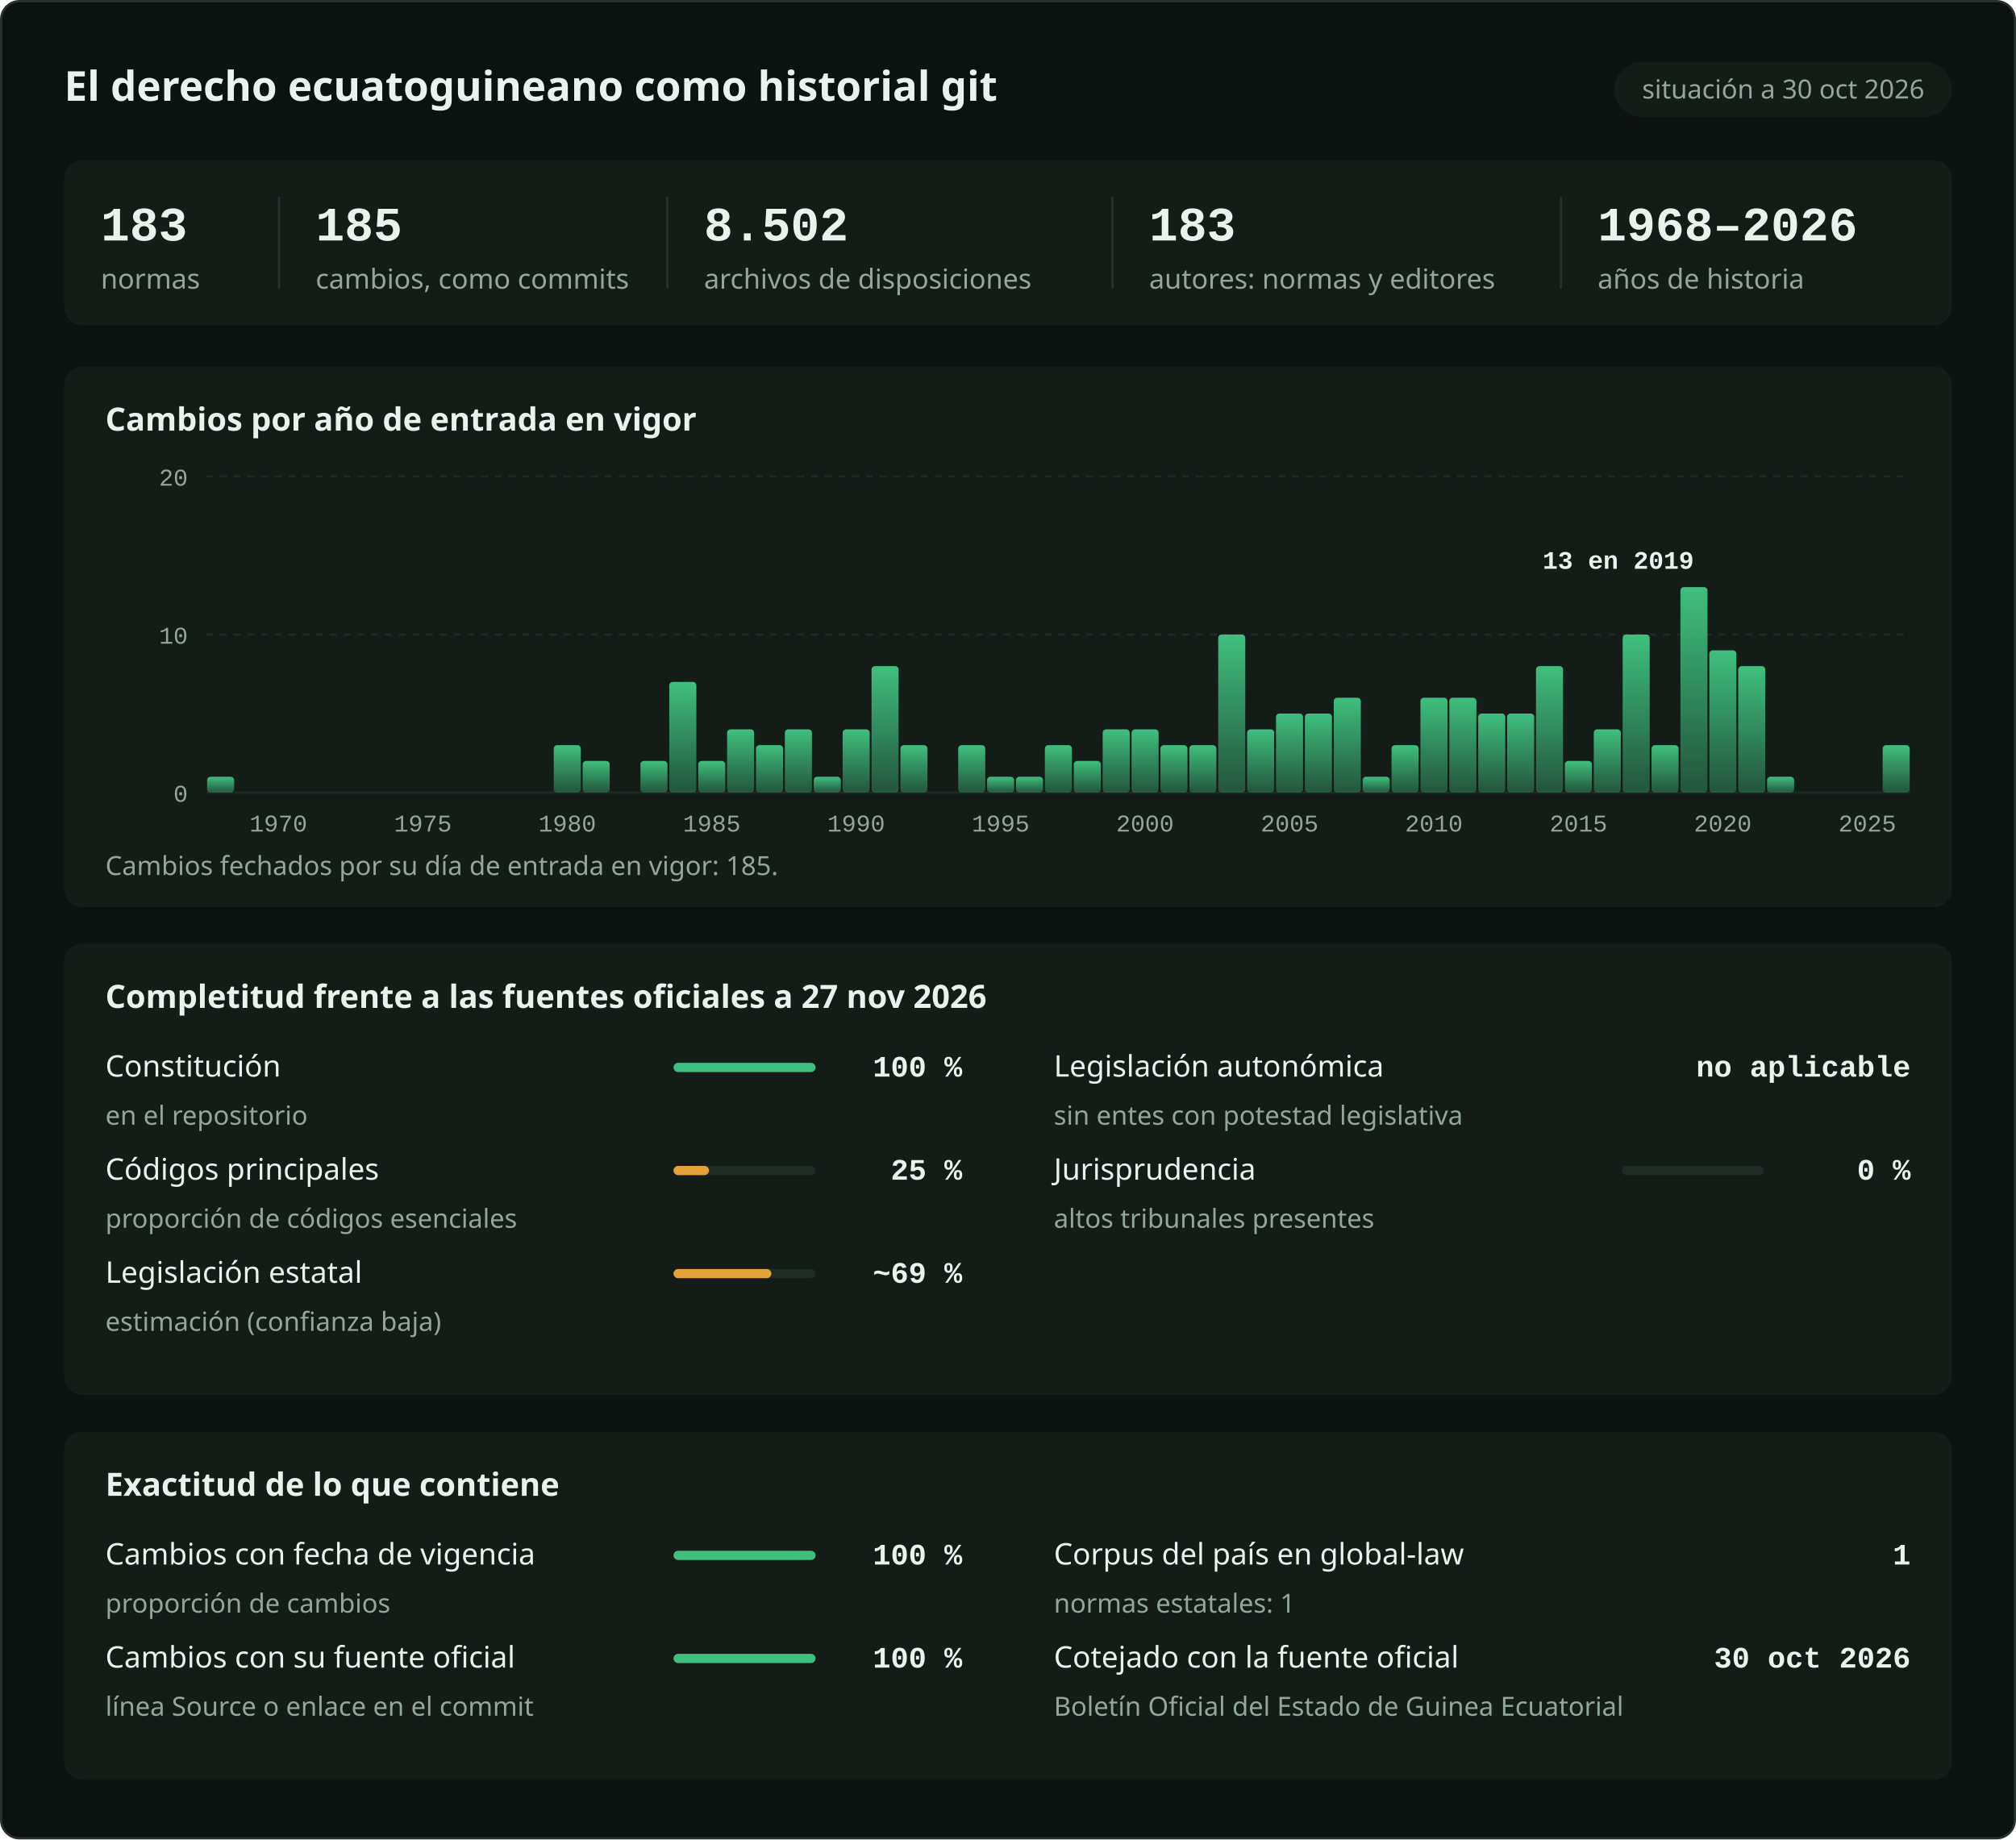
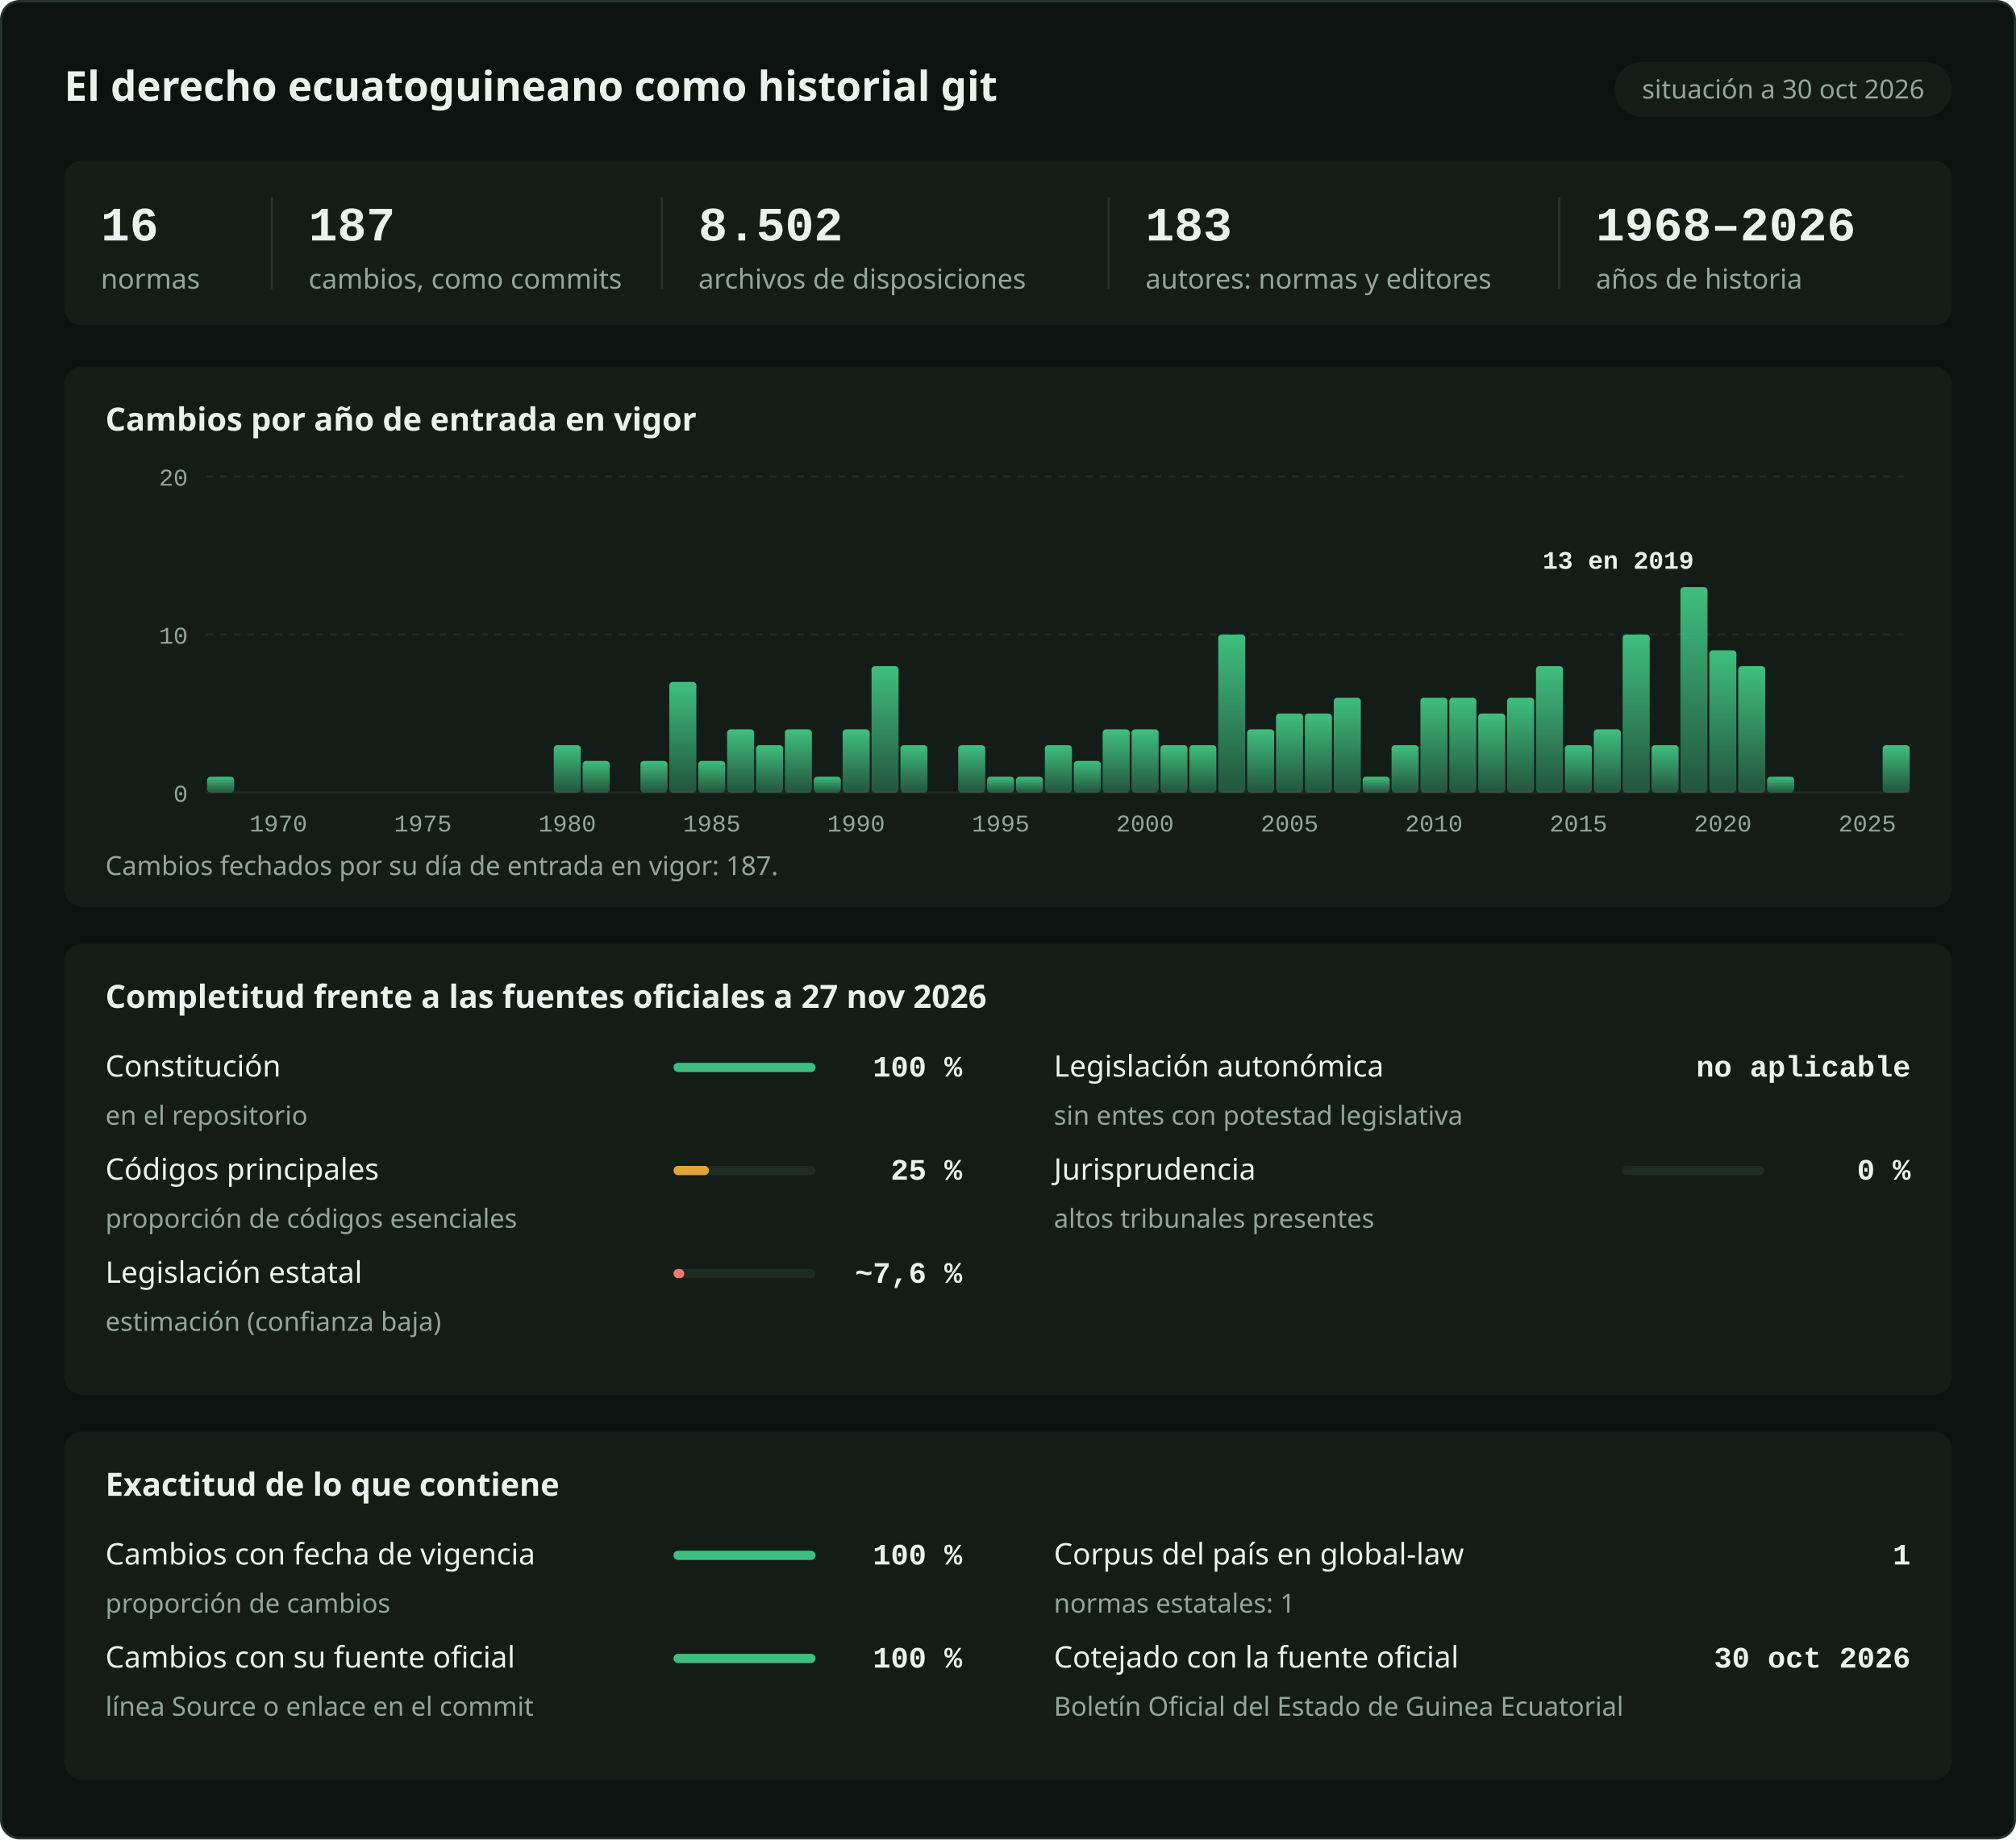
<svg xmlns="http://www.w3.org/2000/svg" width="880" height="803" viewBox="0 0 880 803" font-family="Manrope, -apple-system, BlinkMacSystemFont, 'Segoe UI', 'Noto Sans', Helvetica, Arial, sans-serif">
  <defs>
    <linearGradient id="yg-dark" x1="0" y1="0" x2="0" y2="1">
      <stop offset="0" stop-color="#3fbf7f" />
      <stop offset="1" stop-color="#3fbf7f" stop-opacity="0.35" />
    </linearGradient>
  </defs>
  <rect x="0.5" y="0.5" width="879" height="802" rx="8" fill="#0c120f" stroke="#26332c" />
  <rect x="704.7" y="27" width="147.3" height="24" rx="12" fill="#141c18" />
  <text x="778.4" y="43" text-anchor="middle" font-family="Manrope, -apple-system, BlinkMacSystemFont, 'Segoe UI', 'Noto Sans', Helvetica, Arial, sans-serif" font-size="11.5" font-weight="500" fill="#93a69b">situación a 30 oct 2026</text>
  <text x="28" y="44" font-family="Manrope, -apple-system, BlinkMacSystemFont, 'Segoe UI', 'Noto Sans', Helvetica, Arial, sans-serif" font-size="18" font-weight="700" fill="#e9f2ec">El derecho ecuatoguineano como historial git</text>
  <rect x="28" y="70" width="824" height="72" rx="8" fill="#141c18" />
-   <text x="44.0" y="105" font-family="'JetBrains Mono', ui-monospace, SFMono-Regular, Consolas, 'Liberation Mono', monospace" font-size="21" font-weight="600" fill="#e9f2ec">183</text>
+   <text x="44.0" y="105" font-family="'JetBrains Mono', ui-monospace, SFMono-Regular, Consolas, 'Liberation Mono', monospace" font-size="21" font-weight="600" fill="#e9f2ec">16</text>
  <text x="44.0" y="126" font-family="Manrope, -apple-system, BlinkMacSystemFont, 'Segoe UI', 'Noto Sans', Helvetica, Arial, sans-serif" font-size="12" fill="#93a69b">normas</text>
-   <line x1="121.8" y1="86" x2="121.8" y2="126" stroke="#26332c" />
-   <text x="137.8" y="105" font-family="'JetBrains Mono', ui-monospace, SFMono-Regular, Consolas, 'Liberation Mono', monospace" font-size="21" font-weight="600" fill="#e9f2ec">185</text>
-   <text x="137.8" y="126" font-family="Manrope, -apple-system, BlinkMacSystemFont, 'Segoe UI', 'Noto Sans', Helvetica, Arial, sans-serif" font-size="12" fill="#93a69b">cambios, como commits</text>
-   <line x1="291.3" y1="86" x2="291.3" y2="126" stroke="#26332c" />
-   <text x="307.3" y="105" font-family="'JetBrains Mono', ui-monospace, SFMono-Regular, Consolas, 'Liberation Mono', monospace" font-size="21" font-weight="600" fill="#e9f2ec">8.502</text>
-   <text x="307.3" y="126" font-family="Manrope, -apple-system, BlinkMacSystemFont, 'Segoe UI', 'Noto Sans', Helvetica, Arial, sans-serif" font-size="12" fill="#93a69b">archivos de disposiciones</text>
-   <line x1="485.6" y1="86" x2="485.6" y2="126" stroke="#26332c" />
-   <text x="501.6" y="105" font-family="'JetBrains Mono', ui-monospace, SFMono-Regular, Consolas, 'Liberation Mono', monospace" font-size="21" font-weight="600" fill="#e9f2ec">183</text>
-   <text x="501.6" y="126" font-family="Manrope, -apple-system, BlinkMacSystemFont, 'Segoe UI', 'Noto Sans', Helvetica, Arial, sans-serif" font-size="12" fill="#93a69b">autores: normas y editores</text>
-   <line x1="681.4" y1="86" x2="681.4" y2="126" stroke="#26332c" />
-   <text x="697.4" y="105" font-family="'JetBrains Mono', ui-monospace, SFMono-Regular, Consolas, 'Liberation Mono', monospace" font-size="21" font-weight="600" fill="#e9f2ec">1968–2026</text>
-   <text x="697.4" y="126" font-family="Manrope, -apple-system, BlinkMacSystemFont, 'Segoe UI', 'Noto Sans', Helvetica, Arial, sans-serif" font-size="12" fill="#93a69b">años de historia</text>
+   <line x1="118.7" y1="86" x2="118.7" y2="126" stroke="#26332c" />
+   <text x="134.7" y="105" font-family="'JetBrains Mono', ui-monospace, SFMono-Regular, Consolas, 'Liberation Mono', monospace" font-size="21" font-weight="600" fill="#e9f2ec">187</text>
+   <text x="134.7" y="126" font-family="Manrope, -apple-system, BlinkMacSystemFont, 'Segoe UI', 'Noto Sans', Helvetica, Arial, sans-serif" font-size="12" fill="#93a69b">cambios, como commits</text>
+   <line x1="288.9" y1="86" x2="288.9" y2="126" stroke="#26332c" />
+   <text x="304.9" y="105" font-family="'JetBrains Mono', ui-monospace, SFMono-Regular, Consolas, 'Liberation Mono', monospace" font-size="21" font-weight="600" fill="#e9f2ec">8.502</text>
+   <text x="304.9" y="126" font-family="Manrope, -apple-system, BlinkMacSystemFont, 'Segoe UI', 'Noto Sans', Helvetica, Arial, sans-serif" font-size="12" fill="#93a69b">archivos de disposiciones</text>
+   <line x1="484.0" y1="86" x2="484.0" y2="126" stroke="#26332c" />
+   <text x="500.0" y="105" font-family="'JetBrains Mono', ui-monospace, SFMono-Regular, Consolas, 'Liberation Mono', monospace" font-size="21" font-weight="600" fill="#e9f2ec">183</text>
+   <text x="500.0" y="126" font-family="Manrope, -apple-system, BlinkMacSystemFont, 'Segoe UI', 'Noto Sans', Helvetica, Arial, sans-serif" font-size="12" fill="#93a69b">autores: normas y editores</text>
+   <line x1="680.6" y1="86" x2="680.6" y2="126" stroke="#26332c" />
+   <text x="696.6" y="105" font-family="'JetBrains Mono', ui-monospace, SFMono-Regular, Consolas, 'Liberation Mono', monospace" font-size="21" font-weight="600" fill="#e9f2ec">1968–2026</text>
+   <text x="696.6" y="126" font-family="Manrope, -apple-system, BlinkMacSystemFont, 'Segoe UI', 'Noto Sans', Helvetica, Arial, sans-serif" font-size="12" fill="#93a69b">años de historia</text>
  <rect x="28" y="160" width="824" height="236" rx="8" fill="#141c18" />
  <text x="46" y="188" font-family="Manrope, -apple-system, BlinkMacSystemFont, 'Segoe UI', 'Noto Sans', Helvetica, Arial, sans-serif" font-size="14" font-weight="600" fill="#e9f2ec">Cambios por año de entrada en vigor</text>
  <line x1="90" y1="346.0" x2="834" y2="346.0" stroke="#1f2a24" />
  <text x="82" y="350.0" text-anchor="end" font-family="'JetBrains Mono', ui-monospace, SFMono-Regular, Consolas, 'Liberation Mono', monospace" font-size="10.5" fill="#93a69b">0</text>
  <line x1="90" y1="277.0" x2="834" y2="277.0" stroke="#1f2a24" stroke-dasharray="3 3" />
  <text x="82" y="281.0" text-anchor="end" font-family="'JetBrains Mono', ui-monospace, SFMono-Regular, Consolas, 'Liberation Mono', monospace" font-size="10.5" fill="#93a69b">10</text>
  <line x1="90" y1="208.0" x2="834" y2="208.0" stroke="#1f2a24" stroke-dasharray="3 3" />
  <text x="82" y="212.0" text-anchor="end" font-family="'JetBrains Mono', ui-monospace, SFMono-Regular, Consolas, 'Liberation Mono', monospace" font-size="10.5" fill="#93a69b">20</text>
  <rect x="90.40" y="339.1" width="11.81" height="6.9" rx="1.5" fill="url(#yg-dark)" />
  <text x="121.5" y="363" text-anchor="middle" font-family="'JetBrains Mono', ui-monospace, SFMono-Regular, Consolas, 'Liberation Mono', monospace" font-size="10.5" fill="#93a69b">1970</text>
  <text x="184.6" y="363" text-anchor="middle" font-family="'JetBrains Mono', ui-monospace, SFMono-Regular, Consolas, 'Liberation Mono', monospace" font-size="10.5" fill="#93a69b">1975</text>
  <rect x="241.72" y="325.3" width="11.81" height="20.7" rx="1.5" fill="url(#yg-dark)" />
  <text x="247.6" y="363" text-anchor="middle" font-family="'JetBrains Mono', ui-monospace, SFMono-Regular, Consolas, 'Liberation Mono', monospace" font-size="10.5" fill="#93a69b">1980</text>
  <rect x="254.33" y="332.2" width="11.81" height="13.8" rx="1.5" fill="url(#yg-dark)" />
  <rect x="279.55" y="332.2" width="11.81" height="13.8" rx="1.5" fill="url(#yg-dark)" />
  <rect x="292.16" y="297.7" width="11.81" height="48.3" rx="1.5" fill="url(#yg-dark)" />
  <rect x="304.77" y="332.2" width="11.81" height="13.8" rx="1.5" fill="url(#yg-dark)" />
  <text x="310.7" y="363" text-anchor="middle" font-family="'JetBrains Mono', ui-monospace, SFMono-Regular, Consolas, 'Liberation Mono', monospace" font-size="10.5" fill="#93a69b">1985</text>
  <rect x="317.38" y="318.4" width="11.81" height="27.6" rx="1.5" fill="url(#yg-dark)" />
  <rect x="329.99" y="325.3" width="11.81" height="20.7" rx="1.5" fill="url(#yg-dark)" />
  <rect x="342.60" y="318.4" width="11.81" height="27.6" rx="1.5" fill="url(#yg-dark)" />
  <rect x="355.21" y="339.1" width="11.81" height="6.9" rx="1.5" fill="url(#yg-dark)" />
  <rect x="367.82" y="318.4" width="11.81" height="27.6" rx="1.5" fill="url(#yg-dark)" />
  <text x="373.7" y="363" text-anchor="middle" font-family="'JetBrains Mono', ui-monospace, SFMono-Regular, Consolas, 'Liberation Mono', monospace" font-size="10.5" fill="#93a69b">1990</text>
  <rect x="380.43" y="290.8" width="11.81" height="55.2" rx="1.5" fill="url(#yg-dark)" />
  <rect x="393.04" y="325.3" width="11.81" height="20.7" rx="1.5" fill="url(#yg-dark)" />
  <rect x="418.26" y="325.3" width="11.81" height="20.7" rx="1.5" fill="url(#yg-dark)" />
  <rect x="430.87" y="339.1" width="11.81" height="6.9" rx="1.5" fill="url(#yg-dark)" />
  <text x="436.8" y="363" text-anchor="middle" font-family="'JetBrains Mono', ui-monospace, SFMono-Regular, Consolas, 'Liberation Mono', monospace" font-size="10.5" fill="#93a69b">1995</text>
  <rect x="443.48" y="339.1" width="11.81" height="6.9" rx="1.5" fill="url(#yg-dark)" />
  <rect x="456.09" y="325.3" width="11.81" height="20.7" rx="1.5" fill="url(#yg-dark)" />
  <rect x="468.71" y="332.2" width="11.81" height="13.8" rx="1.5" fill="url(#yg-dark)" />
  <rect x="481.32" y="318.4" width="11.81" height="27.6" rx="1.5" fill="url(#yg-dark)" />
  <rect x="493.93" y="318.4" width="11.81" height="27.6" rx="1.5" fill="url(#yg-dark)" />
  <text x="499.8" y="363" text-anchor="middle" font-family="'JetBrains Mono', ui-monospace, SFMono-Regular, Consolas, 'Liberation Mono', monospace" font-size="10.5" fill="#93a69b">2000</text>
  <rect x="506.54" y="325.3" width="11.81" height="20.7" rx="1.5" fill="url(#yg-dark)" />
  <rect x="519.15" y="325.3" width="11.81" height="20.7" rx="1.5" fill="url(#yg-dark)" />
  <rect x="531.76" y="277.0" width="11.81" height="69.0" rx="1.5" fill="url(#yg-dark)" />
  <rect x="544.37" y="318.4" width="11.81" height="27.6" rx="1.5" fill="url(#yg-dark)" />
  <rect x="556.98" y="311.5" width="11.81" height="34.5" rx="1.5" fill="url(#yg-dark)" />
  <text x="562.9" y="363" text-anchor="middle" font-family="'JetBrains Mono', ui-monospace, SFMono-Regular, Consolas, 'Liberation Mono', monospace" font-size="10.5" fill="#93a69b">2005</text>
  <rect x="569.59" y="311.5" width="11.81" height="34.5" rx="1.5" fill="url(#yg-dark)" />
  <rect x="582.20" y="304.6" width="11.81" height="41.4" rx="1.5" fill="url(#yg-dark)" />
  <rect x="594.81" y="339.1" width="11.81" height="6.9" rx="1.5" fill="url(#yg-dark)" />
  <rect x="607.42" y="325.3" width="11.81" height="20.7" rx="1.5" fill="url(#yg-dark)" />
  <rect x="620.03" y="304.6" width="11.81" height="41.4" rx="1.5" fill="url(#yg-dark)" />
  <text x="625.9" y="363" text-anchor="middle" font-family="'JetBrains Mono', ui-monospace, SFMono-Regular, Consolas, 'Liberation Mono', monospace" font-size="10.5" fill="#93a69b">2010</text>
  <rect x="632.64" y="304.6" width="11.81" height="41.4" rx="1.5" fill="url(#yg-dark)" />
  <rect x="645.25" y="311.5" width="11.81" height="34.5" rx="1.5" fill="url(#yg-dark)" />
-   <rect x="657.86" y="311.5" width="11.81" height="34.5" rx="1.5" fill="url(#yg-dark)" />
+   <rect x="657.86" y="304.6" width="11.81" height="41.4" rx="1.5" fill="url(#yg-dark)" />
  <rect x="670.47" y="290.8" width="11.81" height="55.2" rx="1.5" fill="url(#yg-dark)" />
-   <rect x="683.08" y="332.2" width="11.81" height="13.8" rx="1.5" fill="url(#yg-dark)" />
+   <rect x="683.08" y="325.3" width="11.81" height="20.7" rx="1.5" fill="url(#yg-dark)" />
  <text x="689.0" y="363" text-anchor="middle" font-family="'JetBrains Mono', ui-monospace, SFMono-Regular, Consolas, 'Liberation Mono', monospace" font-size="10.5" fill="#93a69b">2015</text>
  <rect x="695.69" y="318.4" width="11.81" height="27.6" rx="1.5" fill="url(#yg-dark)" />
  <rect x="708.30" y="277.0" width="11.81" height="69.0" rx="1.5" fill="url(#yg-dark)" />
  <rect x="720.91" y="325.3" width="11.81" height="20.7" rx="1.5" fill="url(#yg-dark)" />
  <rect x="733.52" y="256.3" width="11.81" height="89.7" rx="1.5" fill="url(#yg-dark)" />
  <text x="739.4" y="248.3" text-anchor="end" font-family="'JetBrains Mono', ui-monospace, SFMono-Regular, Consolas, 'Liberation Mono', monospace" font-size="11" font-weight="600" fill="#e9f2ec">13 en 2019</text>
  <rect x="746.13" y="283.9" width="11.81" height="62.1" rx="1.5" fill="url(#yg-dark)" />
  <text x="752.0" y="363" text-anchor="middle" font-family="'JetBrains Mono', ui-monospace, SFMono-Regular, Consolas, 'Liberation Mono', monospace" font-size="10.5" fill="#93a69b">2020</text>
  <rect x="758.74" y="290.8" width="11.81" height="55.2" rx="1.5" fill="url(#yg-dark)" />
  <rect x="771.35" y="339.1" width="11.81" height="6.9" rx="1.5" fill="url(#yg-dark)" />
  <text x="815.1" y="363" text-anchor="middle" font-family="'JetBrains Mono', ui-monospace, SFMono-Regular, Consolas, 'Liberation Mono', monospace" font-size="10.5" fill="#93a69b">2025</text>
  <rect x="821.79" y="325.3" width="11.81" height="20.7" rx="1.5" fill="url(#yg-dark)" />
-   <text x="46" y="382" font-family="Manrope, -apple-system, BlinkMacSystemFont, 'Segoe UI', 'Noto Sans', Helvetica, Arial, sans-serif" font-size="11.5" fill="#93a69b">Cambios fechados por su día de entrada en vigor: 185.</text>
+   <text x="46" y="382" font-family="Manrope, -apple-system, BlinkMacSystemFont, 'Segoe UI', 'Noto Sans', Helvetica, Arial, sans-serif" font-size="11.5" fill="#93a69b">Cambios fechados por su día de entrada en vigor: 187.</text>
  <rect x="28" y="412" width="824" height="197" rx="8" fill="#141c18" />
  <text x="46" y="440" font-family="Manrope, -apple-system, BlinkMacSystemFont, 'Segoe UI', 'Noto Sans', Helvetica, Arial, sans-serif" font-size="14" font-weight="600" fill="#e9f2ec">Completitud frente a las fuentes oficiales a 27 nov 2026</text>
  <text x="46.0" y="470" font-family="Manrope, -apple-system, BlinkMacSystemFont, 'Segoe UI', 'Noto Sans', Helvetica, Arial, sans-serif" font-size="13" font-weight="500" fill="#e9f2ec">Constitución</text>
  <text x="46.0" y="491" font-family="Manrope, -apple-system, BlinkMacSystemFont, 'Segoe UI', 'Noto Sans', Helvetica, Arial, sans-serif" font-size="11.5" fill="#93a69b">en el repositorio</text>
  <g>
    <rect x="294.0" y="464.0" width="62.0" height="4" rx="2" fill="#1f2b25" />
    <rect x="294.0" y="464.0" width="62.0" height="4" rx="2" fill="#3fbf7f" />
  </g>
  <text x="420.0" y="470" text-anchor="end" font-family="'JetBrains Mono', ui-monospace, SFMono-Regular, Consolas, 'Liberation Mono', monospace" font-size="13" font-weight="600" fill="#e9f2ec">100 %</text>
  <text x="460.0" y="470" font-family="Manrope, -apple-system, BlinkMacSystemFont, 'Segoe UI', 'Noto Sans', Helvetica, Arial, sans-serif" font-size="13" font-weight="500" fill="#e9f2ec">Legislación autonómica</text>
  <text x="460.0" y="491" font-family="Manrope, -apple-system, BlinkMacSystemFont, 'Segoe UI', 'Noto Sans', Helvetica, Arial, sans-serif" font-size="11.5" fill="#93a69b">sin entes con potestad legislativa</text>
  <text x="834.0" y="470" text-anchor="end" font-family="'JetBrains Mono', ui-monospace, SFMono-Regular, Consolas, 'Liberation Mono', monospace" font-size="13" font-weight="600" fill="#e9f2ec">no aplicable</text>
  <text x="46.0" y="515" font-family="Manrope, -apple-system, BlinkMacSystemFont, 'Segoe UI', 'Noto Sans', Helvetica, Arial, sans-serif" font-size="13" font-weight="500" fill="#e9f2ec">Códigos principales</text>
  <text x="46.0" y="536" font-family="Manrope, -apple-system, BlinkMacSystemFont, 'Segoe UI', 'Noto Sans', Helvetica, Arial, sans-serif" font-size="11.5" fill="#93a69b">proporción de códigos esenciales</text>
  <g>
    <rect x="294.0" y="509.0" width="62.0" height="4" rx="2" fill="#1f2b25" />
    <rect x="294.0" y="509.0" width="15.5" height="4" rx="2" fill="#e3a33b" />
  </g>
  <text x="420.0" y="515" text-anchor="end" font-family="'JetBrains Mono', ui-monospace, SFMono-Regular, Consolas, 'Liberation Mono', monospace" font-size="13" font-weight="600" fill="#e9f2ec">25 %</text>
  <text x="460.0" y="515" font-family="Manrope, -apple-system, BlinkMacSystemFont, 'Segoe UI', 'Noto Sans', Helvetica, Arial, sans-serif" font-size="13" font-weight="500" fill="#e9f2ec">Jurisprudencia</text>
  <text x="460.0" y="536" font-family="Manrope, -apple-system, BlinkMacSystemFont, 'Segoe UI', 'Noto Sans', Helvetica, Arial, sans-serif" font-size="11.5" fill="#93a69b">altos tribunales presentes</text>
  <g>
    <rect x="708.0" y="509.0" width="62.0" height="4" rx="2" fill="#1f2b25" />
  </g>
  <text x="834.0" y="515" text-anchor="end" font-family="'JetBrains Mono', ui-monospace, SFMono-Regular, Consolas, 'Liberation Mono', monospace" font-size="13" font-weight="600" fill="#e9f2ec">0 %</text>
  <text x="46.0" y="560" font-family="Manrope, -apple-system, BlinkMacSystemFont, 'Segoe UI', 'Noto Sans', Helvetica, Arial, sans-serif" font-size="13" font-weight="500" fill="#e9f2ec">Legislación estatal</text>
  <text x="46.0" y="581" font-family="Manrope, -apple-system, BlinkMacSystemFont, 'Segoe UI', 'Noto Sans', Helvetica, Arial, sans-serif" font-size="11.5" fill="#93a69b">estimación (confianza baja)</text>
  <g>
    <rect x="294.0" y="554.0" width="62.0" height="4" rx="2" fill="#1f2b25" />
-     <rect x="294.0" y="554.0" width="42.7" height="4" rx="2" fill="#e3a33b" />
+     <rect x="294.0" y="554.0" width="4.7" height="4" rx="2" fill="#f07a6c" />
  </g>
-   <text x="420.0" y="560" text-anchor="end" font-family="'JetBrains Mono', ui-monospace, SFMono-Regular, Consolas, 'Liberation Mono', monospace" font-size="13" font-weight="600" fill="#e9f2ec">~69 %</text>
+   <text x="420.0" y="560" text-anchor="end" font-family="'JetBrains Mono', ui-monospace, SFMono-Regular, Consolas, 'Liberation Mono', monospace" font-size="13" font-weight="600" fill="#e9f2ec">~7,6 %</text>
  <rect x="28" y="625" width="824" height="152" rx="8" fill="#141c18" />
  <text x="46" y="653" font-family="Manrope, -apple-system, BlinkMacSystemFont, 'Segoe UI', 'Noto Sans', Helvetica, Arial, sans-serif" font-size="14" font-weight="600" fill="#e9f2ec">Exactitud de lo que contiene</text>
  <text x="46.0" y="683" font-family="Manrope, -apple-system, BlinkMacSystemFont, 'Segoe UI', 'Noto Sans', Helvetica, Arial, sans-serif" font-size="13" font-weight="500" fill="#e9f2ec">Cambios con fecha de vigencia</text>
  <text x="46.0" y="704" font-family="Manrope, -apple-system, BlinkMacSystemFont, 'Segoe UI', 'Noto Sans', Helvetica, Arial, sans-serif" font-size="11.5" fill="#93a69b">proporción de cambios</text>
  <g>
    <rect x="294.0" y="677.0" width="62.0" height="4" rx="2" fill="#1f2b25" />
    <rect x="294.0" y="677.0" width="62.0" height="4" rx="2" fill="#3fbf7f" />
  </g>
  <text x="420.0" y="683" text-anchor="end" font-family="'JetBrains Mono', ui-monospace, SFMono-Regular, Consolas, 'Liberation Mono', monospace" font-size="13" font-weight="600" fill="#e9f2ec">100 %</text>
  <text x="460.0" y="683" font-family="Manrope, -apple-system, BlinkMacSystemFont, 'Segoe UI', 'Noto Sans', Helvetica, Arial, sans-serif" font-size="13" font-weight="500" fill="#e9f2ec">Corpus del país en global-law</text>
  <text x="460.0" y="704" font-family="Manrope, -apple-system, BlinkMacSystemFont, 'Segoe UI', 'Noto Sans', Helvetica, Arial, sans-serif" font-size="11.5" fill="#93a69b">normas estatales: 1</text>
  <text x="834.0" y="683" text-anchor="end" font-family="'JetBrains Mono', ui-monospace, SFMono-Regular, Consolas, 'Liberation Mono', monospace" font-size="13" font-weight="600" fill="#e9f2ec">1</text>
  <text x="46.0" y="728" font-family="Manrope, -apple-system, BlinkMacSystemFont, 'Segoe UI', 'Noto Sans', Helvetica, Arial, sans-serif" font-size="13" font-weight="500" fill="#e9f2ec">Cambios con su fuente oficial</text>
  <text x="46.0" y="749" font-family="Manrope, -apple-system, BlinkMacSystemFont, 'Segoe UI', 'Noto Sans', Helvetica, Arial, sans-serif" font-size="11.5" fill="#93a69b">línea Source o enlace en el commit</text>
  <g>
    <rect x="294.0" y="722.0" width="62.0" height="4" rx="2" fill="#1f2b25" />
    <rect x="294.0" y="722.0" width="62.0" height="4" rx="2" fill="#3fbf7f" />
  </g>
  <text x="420.0" y="728" text-anchor="end" font-family="'JetBrains Mono', ui-monospace, SFMono-Regular, Consolas, 'Liberation Mono', monospace" font-size="13" font-weight="600" fill="#e9f2ec">100 %</text>
  <text x="460.0" y="728" font-family="Manrope, -apple-system, BlinkMacSystemFont, 'Segoe UI', 'Noto Sans', Helvetica, Arial, sans-serif" font-size="13" font-weight="500" fill="#e9f2ec">Cotejado con la fuente oficial</text>
  <text x="460.0" y="749" font-family="Manrope, -apple-system, BlinkMacSystemFont, 'Segoe UI', 'Noto Sans', Helvetica, Arial, sans-serif" font-size="11.5" fill="#93a69b">Boletín Oficial del Estado de Guinea Ecuatorial</text>
  <text x="834.0" y="728" text-anchor="end" font-family="'JetBrains Mono', ui-monospace, SFMono-Regular, Consolas, 'Liberation Mono', monospace" font-size="13" font-weight="600" fill="#e9f2ec">30 oct 2026</text>
</svg>
